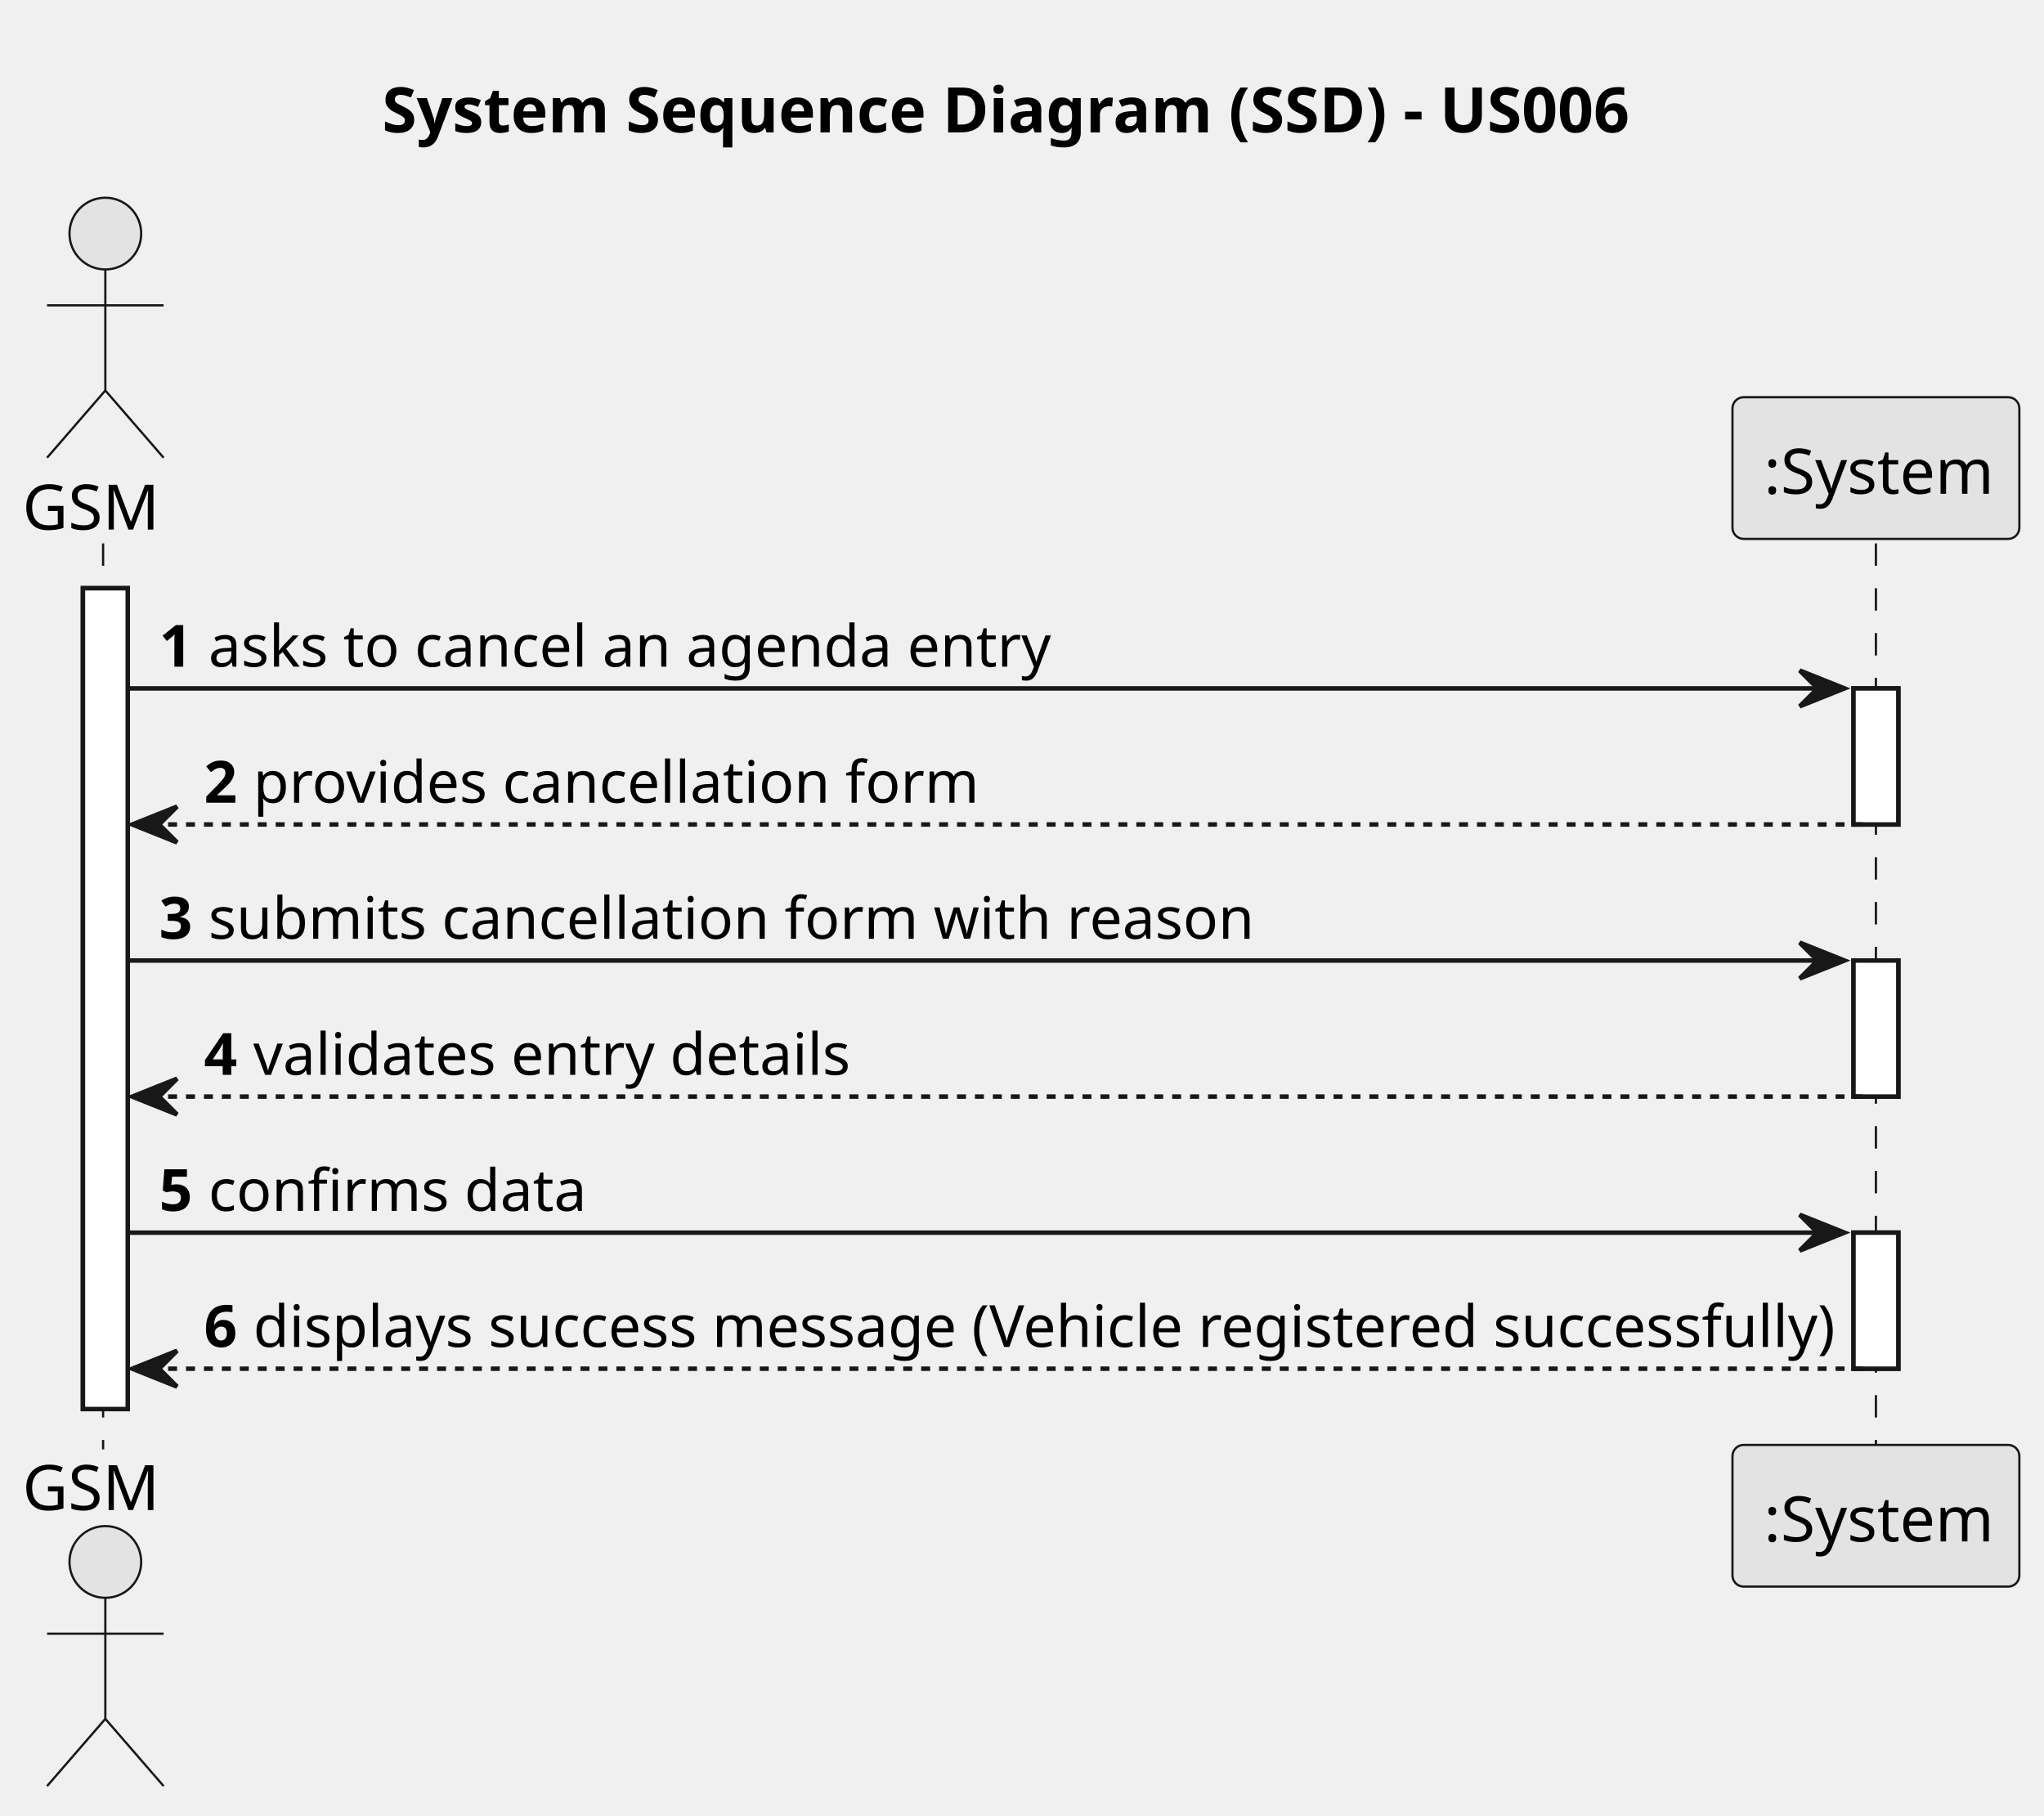
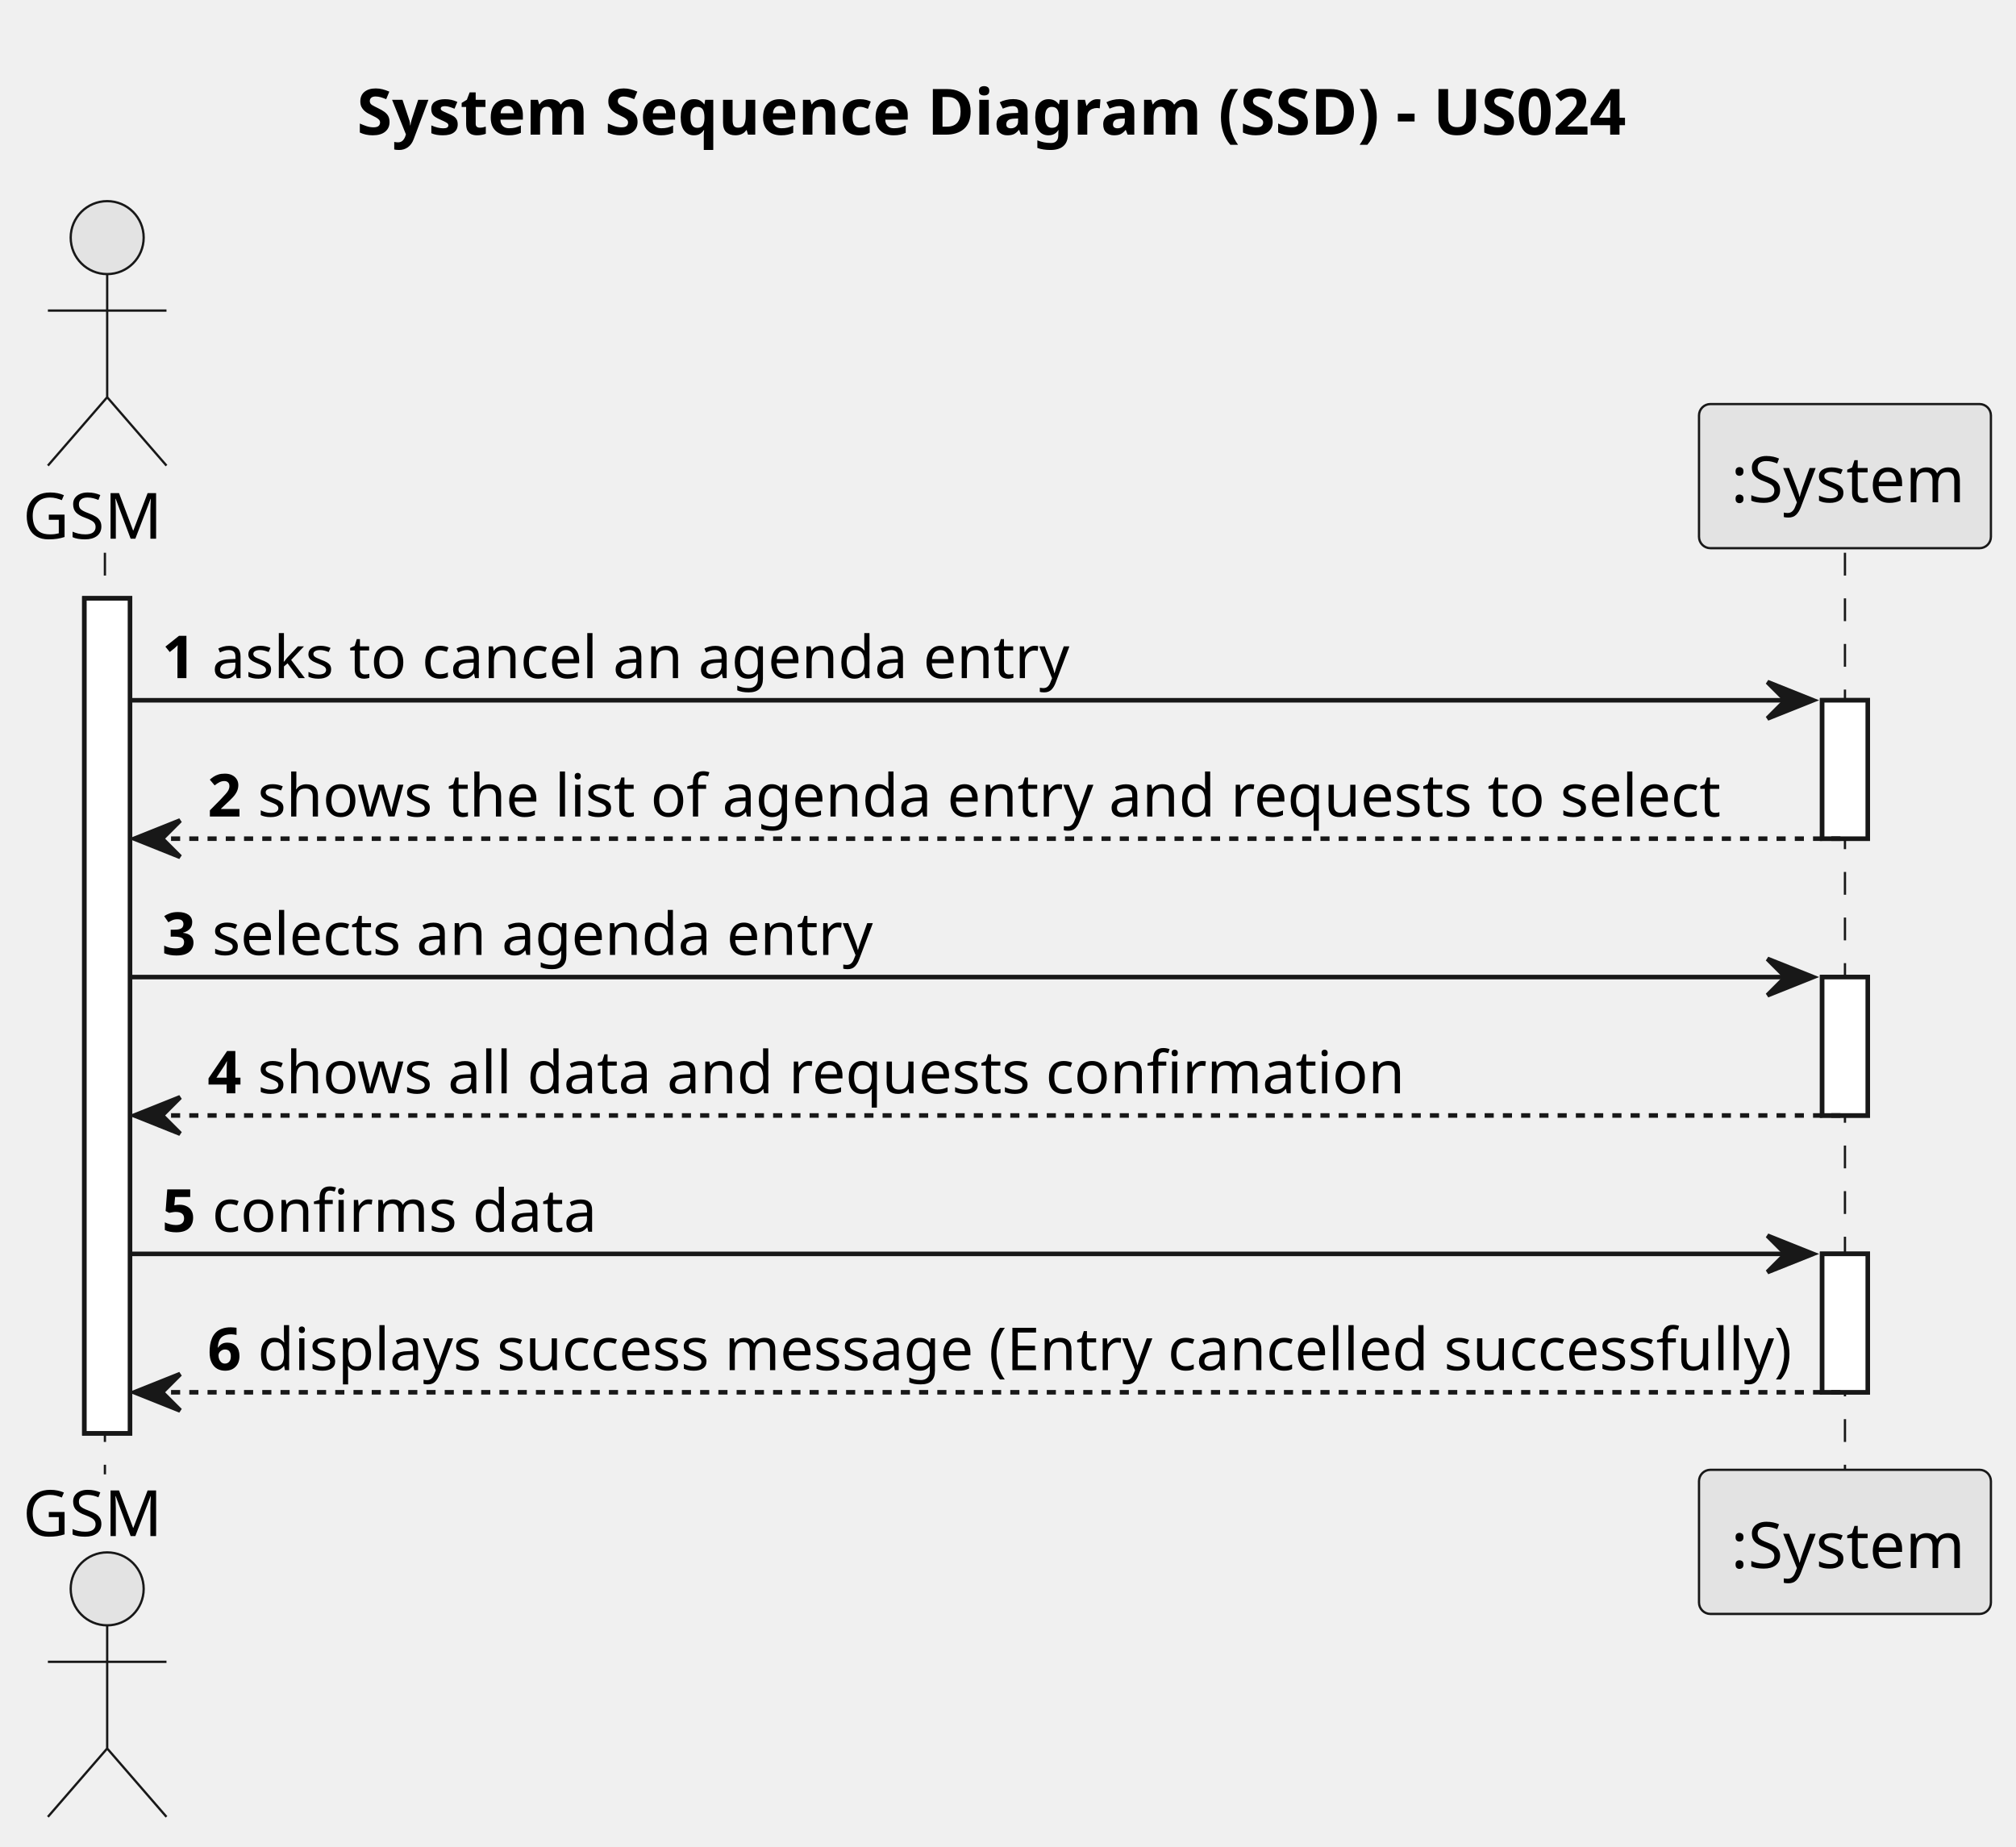
- <svg xmlns="http://www.w3.org/2000/svg" contentStyleType="text/css" height="405px" preserveAspectRatio="none" style="width:456px;height:405px;background:#FFFFFF;" version="1.1" viewBox="0 0 456 405" width="456px" zoomAndPan="magnify">
+ <svg xmlns="http://www.w3.org/2000/svg" contentStyleType="text/css" height="405px" preserveAspectRatio="none" style="width:442px;height:405px;background:#FFFFFF;" version="1.1" viewBox="0 0 442 405" width="442px" zoomAndPan="magnify">
  <defs />
  <g>
-     <text fill="#000000" font-family="sans-serif" font-size="14" font-weight="bold" lengthAdjust="spacing" textLength="284" x="85.25" y="29.533">System Sequence Diagram (SSD) - US006</text>
+     <text fill="#000000" font-family="sans-serif" font-size="14" font-weight="bold" lengthAdjust="spacing" textLength="284" x="78.25" y="29.533">System Sequence Diagram (SSD) - US024</text>
    <rect fill="#FFFFFF" height="183.109" style="stroke:#181818;stroke-width:1.0;" width="10" x="18.5" y="131.219" />
-     <rect fill="#FFFFFF" height="30.352" style="stroke:#181818;stroke-width:1.0;" width="10" x="413.5" y="153.57" />
-     <rect fill="#FFFFFF" height="30.352" style="stroke:#181818;stroke-width:1.0;" width="10" x="413.5" y="214.273" />
-     <rect fill="#FFFFFF" height="30.352" style="stroke:#181818;stroke-width:1.0;" width="10" x="413.5" y="274.977" />
+     <rect fill="#FFFFFF" height="30.352" style="stroke:#181818;stroke-width:1.0;" width="10" x="399.5" y="153.57" />
+     <rect fill="#FFFFFF" height="30.352" style="stroke:#181818;stroke-width:1.0;" width="10" x="399.5" y="214.273" />
+     <rect fill="#FFFFFF" height="30.352" style="stroke:#181818;stroke-width:1.0;" width="10" x="399.5" y="274.977" />
    <line style="stroke:#181818;stroke-width:0.5;stroke-dasharray:5.0,5.0;" x1="23" x2="23" y1="121.219" y2="323.328" />
-     <line style="stroke:#181818;stroke-width:0.5;stroke-dasharray:5.0,5.0;" x1="418.5" x2="418.5" y1="121.219" y2="323.328" />
+     <line style="stroke:#181818;stroke-width:0.5;stroke-dasharray:5.0,5.0;" x1="404.5" x2="404.5" y1="121.219" y2="323.328" />
    <text fill="#000000" font-family="sans-serif" font-size="14" lengthAdjust="spacing" textLength="31" x="5" y="118.143">GSM</text>
    <ellipse cx="23.5" cy="52.109" fill="#E3E3E3" rx="8" ry="8" style="stroke:#181818;stroke-width:0.5;" />
    <path d="M23.5,60.109 L23.5,87.109 M10.5,68.109 L36.5,68.109 M23.5,87.109 L10.5,102.109 M23.5,87.109 L36.5,102.109 " fill="none" style="stroke:#181818;stroke-width:0.5;" />
    <text fill="#000000" font-family="sans-serif" font-size="14" lengthAdjust="spacing" textLength="31" x="5" y="336.861">GSM</text>
    <ellipse cx="23.5" cy="348.438" fill="#E3E3E3" rx="8" ry="8" style="stroke:#181818;stroke-width:0.5;" />
    <path d="M23.5,356.438 L23.5,383.438 M10.5,364.438 L36.5,364.438 M23.5,383.438 L10.5,398.438 M23.5,383.438 L36.5,398.438 " fill="none" style="stroke:#181818;stroke-width:0.5;" />
-     <rect fill="#E3E3E3" height="31.609" rx="2.5" ry="2.5" style="stroke:#181818;stroke-width:0.5;" width="64" x="386.5" y="88.609" />
-     <text fill="#000000" font-family="sans-serif" font-size="14" lengthAdjust="spacing" textLength="50" x="393.5" y="110.143">:System</text>
-     <rect fill="#E3E3E3" height="31.609" rx="2.5" ry="2.5" style="stroke:#181818;stroke-width:0.5;" width="64" x="386.5" y="322.328" />
-     <text fill="#000000" font-family="sans-serif" font-size="14" lengthAdjust="spacing" textLength="50" x="393.5" y="343.861">:System</text>
+     <rect fill="#E3E3E3" height="31.609" rx="2.5" ry="2.5" style="stroke:#181818;stroke-width:0.5;" width="64" x="372.5" y="88.609" />
+     <text fill="#000000" font-family="sans-serif" font-size="14" lengthAdjust="spacing" textLength="50" x="379.5" y="110.143">:System</text>
+     <rect fill="#E3E3E3" height="31.609" rx="2.5" ry="2.5" style="stroke:#181818;stroke-width:0.5;" width="64" x="372.5" y="322.328" />
+     <text fill="#000000" font-family="sans-serif" font-size="14" lengthAdjust="spacing" textLength="50" x="379.5" y="343.861">:System</text>
    <rect fill="#FFFFFF" height="183.109" style="stroke:#181818;stroke-width:1.0;" width="10" x="18.5" y="131.219" />
-     <rect fill="#FFFFFF" height="30.352" style="stroke:#181818;stroke-width:1.0;" width="10" x="413.5" y="153.57" />
-     <rect fill="#FFFFFF" height="30.352" style="stroke:#181818;stroke-width:1.0;" width="10" x="413.5" y="214.273" />
-     <rect fill="#FFFFFF" height="30.352" style="stroke:#181818;stroke-width:1.0;" width="10" x="413.5" y="274.977" />
-     <polygon fill="#181818" points="401.5,149.57,411.5,153.57,401.5,157.57,405.5,153.57" style="stroke:#181818;stroke-width:1.0;" />
-     <line style="stroke:#181818;stroke-width:1.0;" x1="28.5" x2="407.5" y1="153.57" y2="153.57" />
+     <rect fill="#FFFFFF" height="30.352" style="stroke:#181818;stroke-width:1.0;" width="10" x="399.5" y="153.57" />
+     <rect fill="#FFFFFF" height="30.352" style="stroke:#181818;stroke-width:1.0;" width="10" x="399.5" y="214.273" />
+     <rect fill="#FFFFFF" height="30.352" style="stroke:#181818;stroke-width:1.0;" width="10" x="399.5" y="274.977" />
+     <polygon fill="#181818" points="387.5,149.57,397.5,153.57,387.5,157.57,391.5,153.57" style="stroke:#181818;stroke-width:1.0;" />
+     <line style="stroke:#181818;stroke-width:1.0;" x1="28.5" x2="393.5" y1="153.57" y2="153.57" />
    <text fill="#000000" font-family="sans-serif" font-size="13" font-weight="bold" lengthAdjust="spacing" textLength="7" x="35.5" y="148.714">1</text>
    <text fill="#000000" font-family="sans-serif" font-size="13" lengthAdjust="spacing" textLength="182" x="46.5" y="148.714">asks to cancel an agenda entry</text>
    <polygon fill="#181818" points="39.5,179.922,29.5,183.922,39.5,187.922,35.5,183.922" style="stroke:#181818;stroke-width:1.0;" />
-     <line style="stroke:#181818;stroke-width:1.0;stroke-dasharray:2.0,2.0;" x1="33.5" x2="417.5" y1="183.922" y2="183.922" />
+     <line style="stroke:#181818;stroke-width:1.0;stroke-dasharray:2.0,2.0;" x1="33.5" x2="403.5" y1="183.922" y2="183.922" />
    <text fill="#000000" font-family="sans-serif" font-size="13" font-weight="bold" lengthAdjust="spacing" textLength="7" x="45.5" y="179.065">2</text>
-     <text fill="#000000" font-family="sans-serif" font-size="13" lengthAdjust="spacing" textLength="149" x="56.5" y="179.065">provides cancellation form</text>
-     <polygon fill="#181818" points="401.5,210.273,411.5,214.273,401.5,218.273,405.5,214.273" style="stroke:#181818;stroke-width:1.0;" />
-     <line style="stroke:#181818;stroke-width:1.0;" x1="28.5" x2="407.5" y1="214.273" y2="214.273" />
+     <text fill="#000000" font-family="sans-serif" font-size="13" lengthAdjust="spacing" textLength="306" x="56.5" y="179.065">shows the list of agenda entry and requests to select</text>
+     <polygon fill="#181818" points="387.5,210.273,397.5,214.273,387.5,218.273,391.5,214.273" style="stroke:#181818;stroke-width:1.0;" />
+     <line style="stroke:#181818;stroke-width:1.0;" x1="28.5" x2="393.5" y1="214.273" y2="214.273" />
    <text fill="#000000" font-family="sans-serif" font-size="13" font-weight="bold" lengthAdjust="spacing" textLength="7" x="35.5" y="209.417">3</text>
-     <text fill="#000000" font-family="sans-serif" font-size="13" lengthAdjust="spacing" textLength="218" x="46.5" y="209.417">submits cancellation form with reason</text>
+     <text fill="#000000" font-family="sans-serif" font-size="13" lengthAdjust="spacing" textLength="139" x="46.5" y="209.417">selects an agenda entry</text>
    <polygon fill="#181818" points="39.5,240.625,29.5,244.625,39.5,248.625,35.5,244.625" style="stroke:#181818;stroke-width:1.0;" />
-     <line style="stroke:#181818;stroke-width:1.0;stroke-dasharray:2.0,2.0;" x1="33.5" x2="417.5" y1="244.625" y2="244.625" />
+     <line style="stroke:#181818;stroke-width:1.0;stroke-dasharray:2.0,2.0;" x1="33.5" x2="403.5" y1="244.625" y2="244.625" />
    <text fill="#000000" font-family="sans-serif" font-size="13" font-weight="bold" lengthAdjust="spacing" textLength="7" x="45.5" y="239.769">4</text>
-     <text fill="#000000" font-family="sans-serif" font-size="13" lengthAdjust="spacing" textLength="125" x="56.5" y="239.769">validates entry details</text>
-     <polygon fill="#181818" points="401.5,270.977,411.5,274.977,401.5,278.977,405.5,274.977" style="stroke:#181818;stroke-width:1.0;" />
-     <line style="stroke:#181818;stroke-width:1.0;" x1="28.5" x2="407.5" y1="274.977" y2="274.977" />
+     <text fill="#000000" font-family="sans-serif" font-size="13" lengthAdjust="spacing" textLength="236" x="56.5" y="239.769">shows all data and requests confirmation</text>
+     <polygon fill="#181818" points="387.5,270.977,397.5,274.977,387.5,278.977,391.5,274.977" style="stroke:#181818;stroke-width:1.0;" />
+     <line style="stroke:#181818;stroke-width:1.0;" x1="28.5" x2="393.5" y1="274.977" y2="274.977" />
    <text fill="#000000" font-family="sans-serif" font-size="13" font-weight="bold" lengthAdjust="spacing" textLength="7" x="35.5" y="270.12">5</text>
    <text fill="#000000" font-family="sans-serif" font-size="13" lengthAdjust="spacing" textLength="78" x="46.5" y="270.12">confirms data</text>
    <polygon fill="#181818" points="39.5,301.328,29.5,305.328,39.5,309.328,35.5,305.328" style="stroke:#181818;stroke-width:1.0;" />
-     <line style="stroke:#181818;stroke-width:1.0;stroke-dasharray:2.0,2.0;" x1="33.5" x2="417.5" y1="305.328" y2="305.328" />
+     <line style="stroke:#181818;stroke-width:1.0;stroke-dasharray:2.0,2.0;" x1="33.5" x2="403.5" y1="305.328" y2="305.328" />
    <text fill="#000000" font-family="sans-serif" font-size="13" font-weight="bold" lengthAdjust="spacing" textLength="7" x="45.5" y="300.472">6</text>
-     <text fill="#000000" font-family="sans-serif" font-size="13" lengthAdjust="spacing" textLength="350" x="56.5" y="300.472">displays success message (Vehicle registered successfully)</text>
+     <text fill="#000000" font-family="sans-serif" font-size="13" lengthAdjust="spacing" textLength="336" x="56.5" y="300.472">displays success message (Entry cancelled successfully)</text>
  </g>
</svg>
